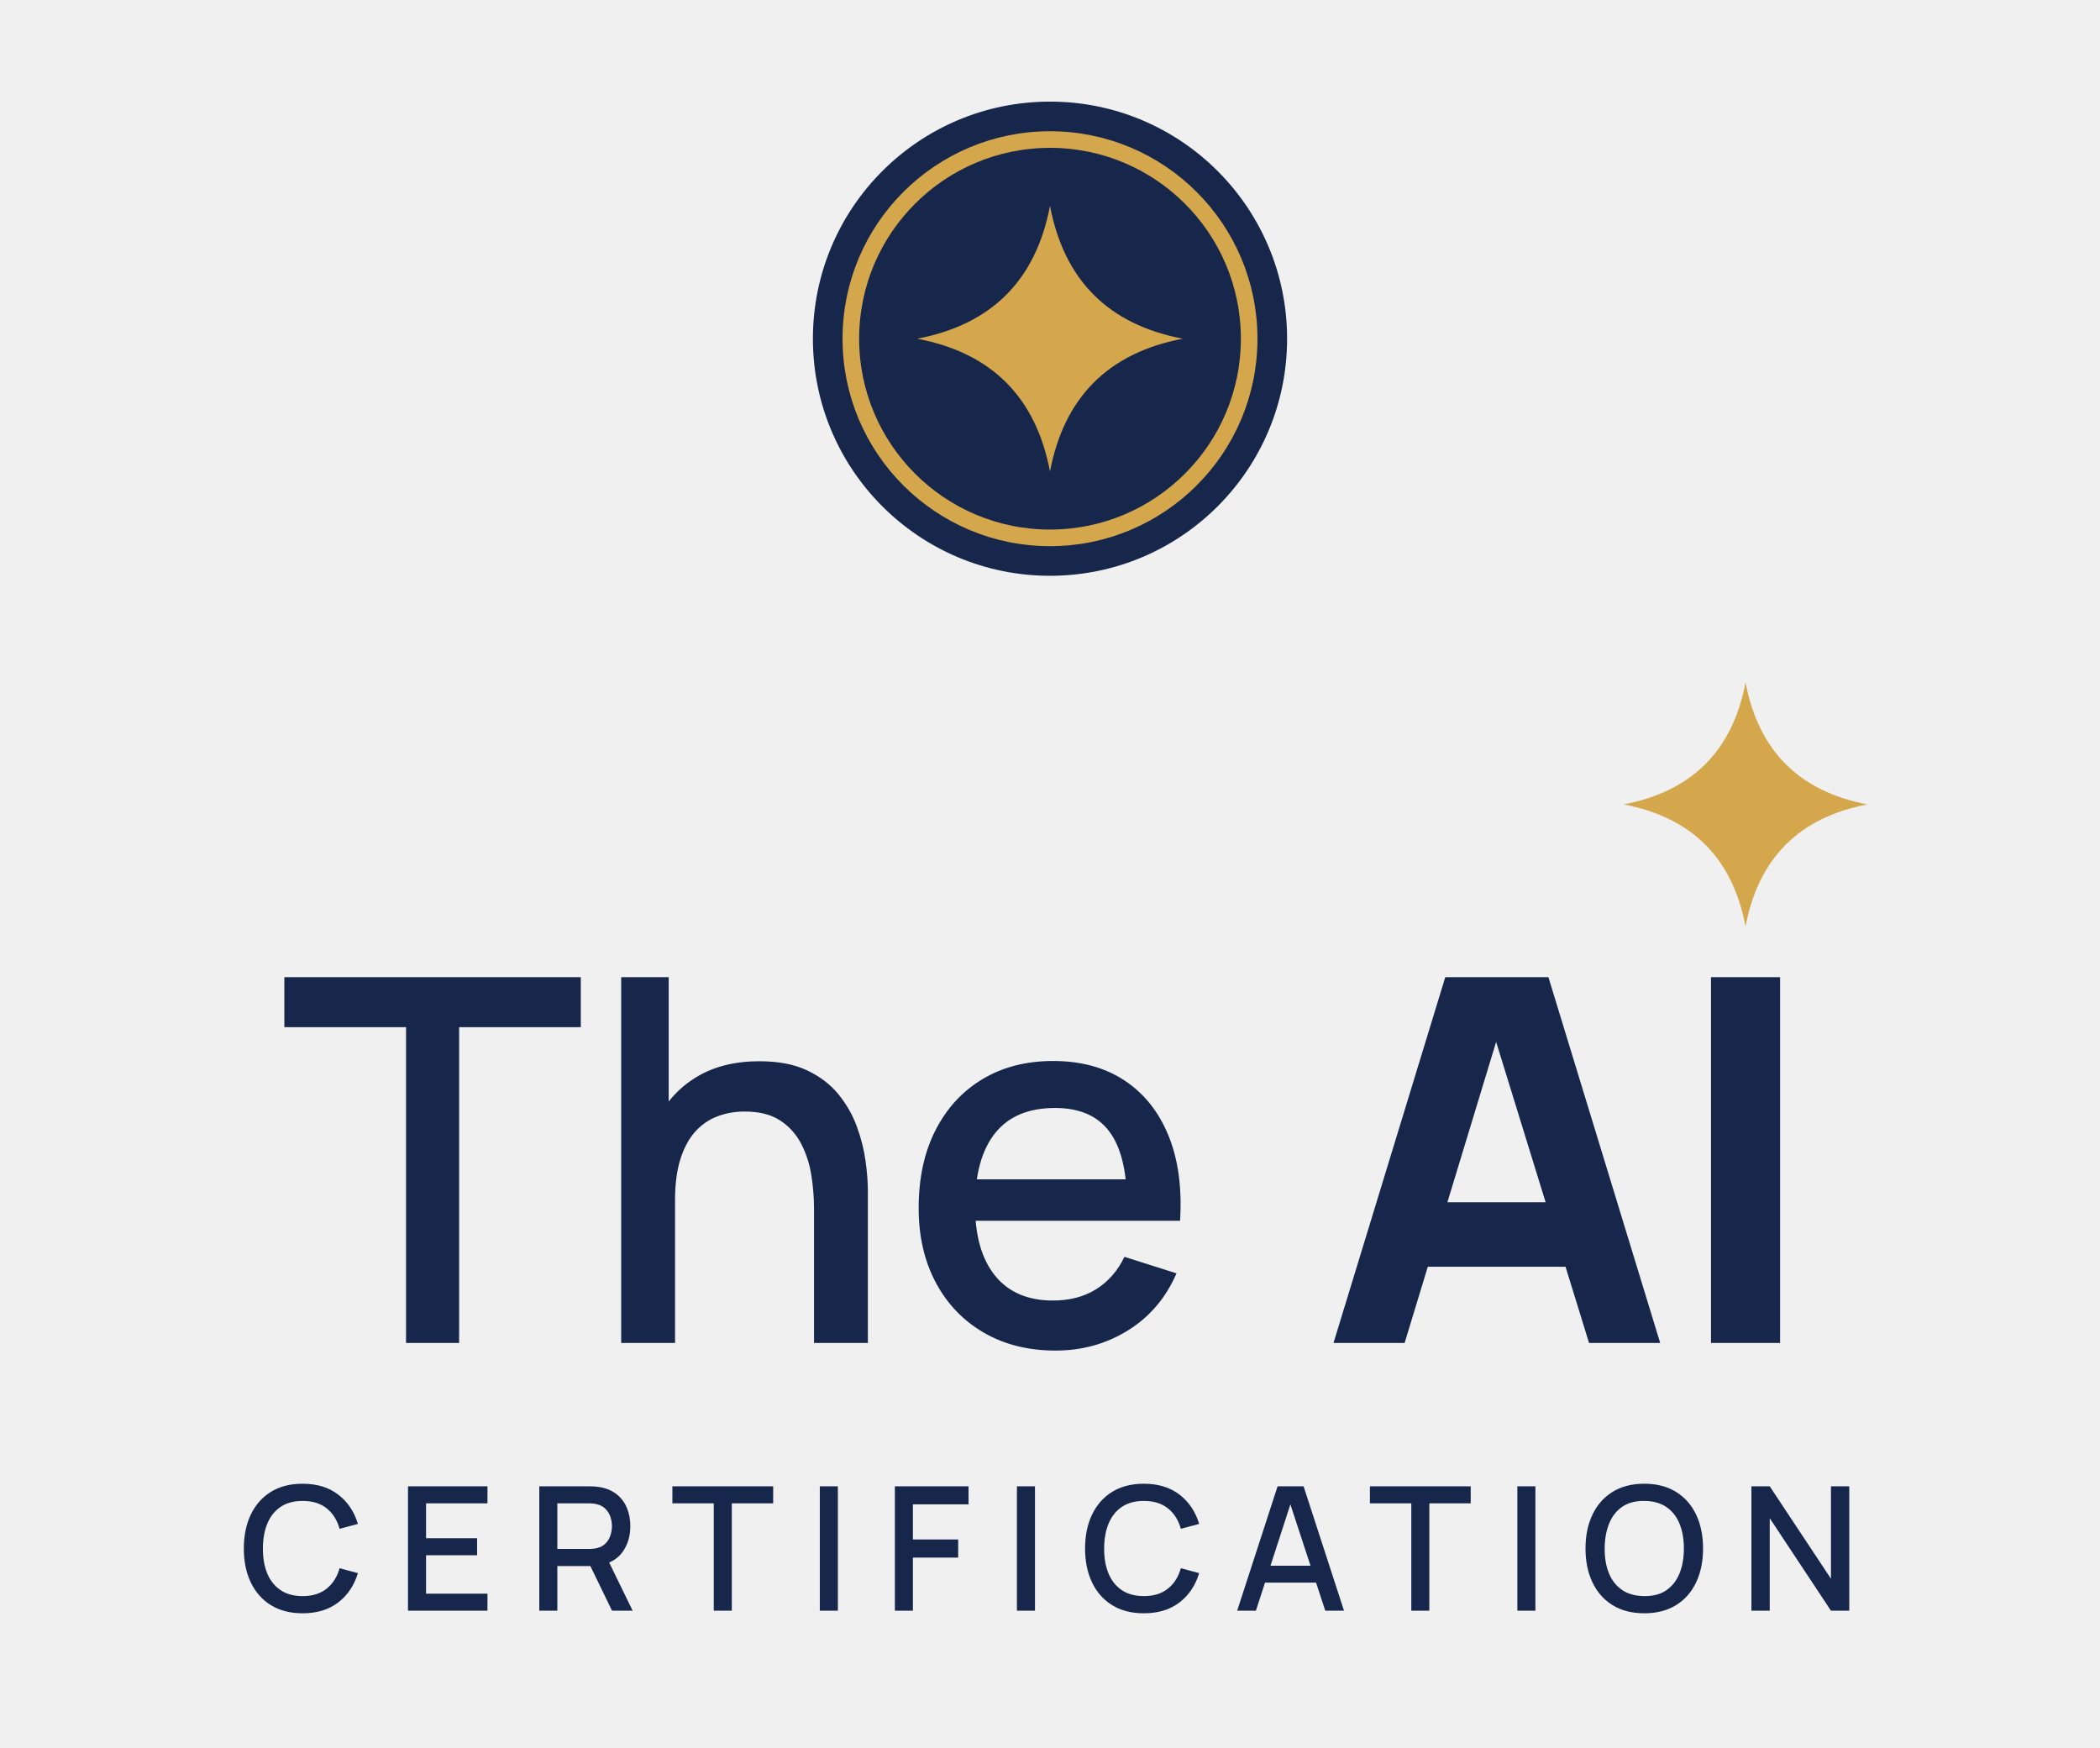
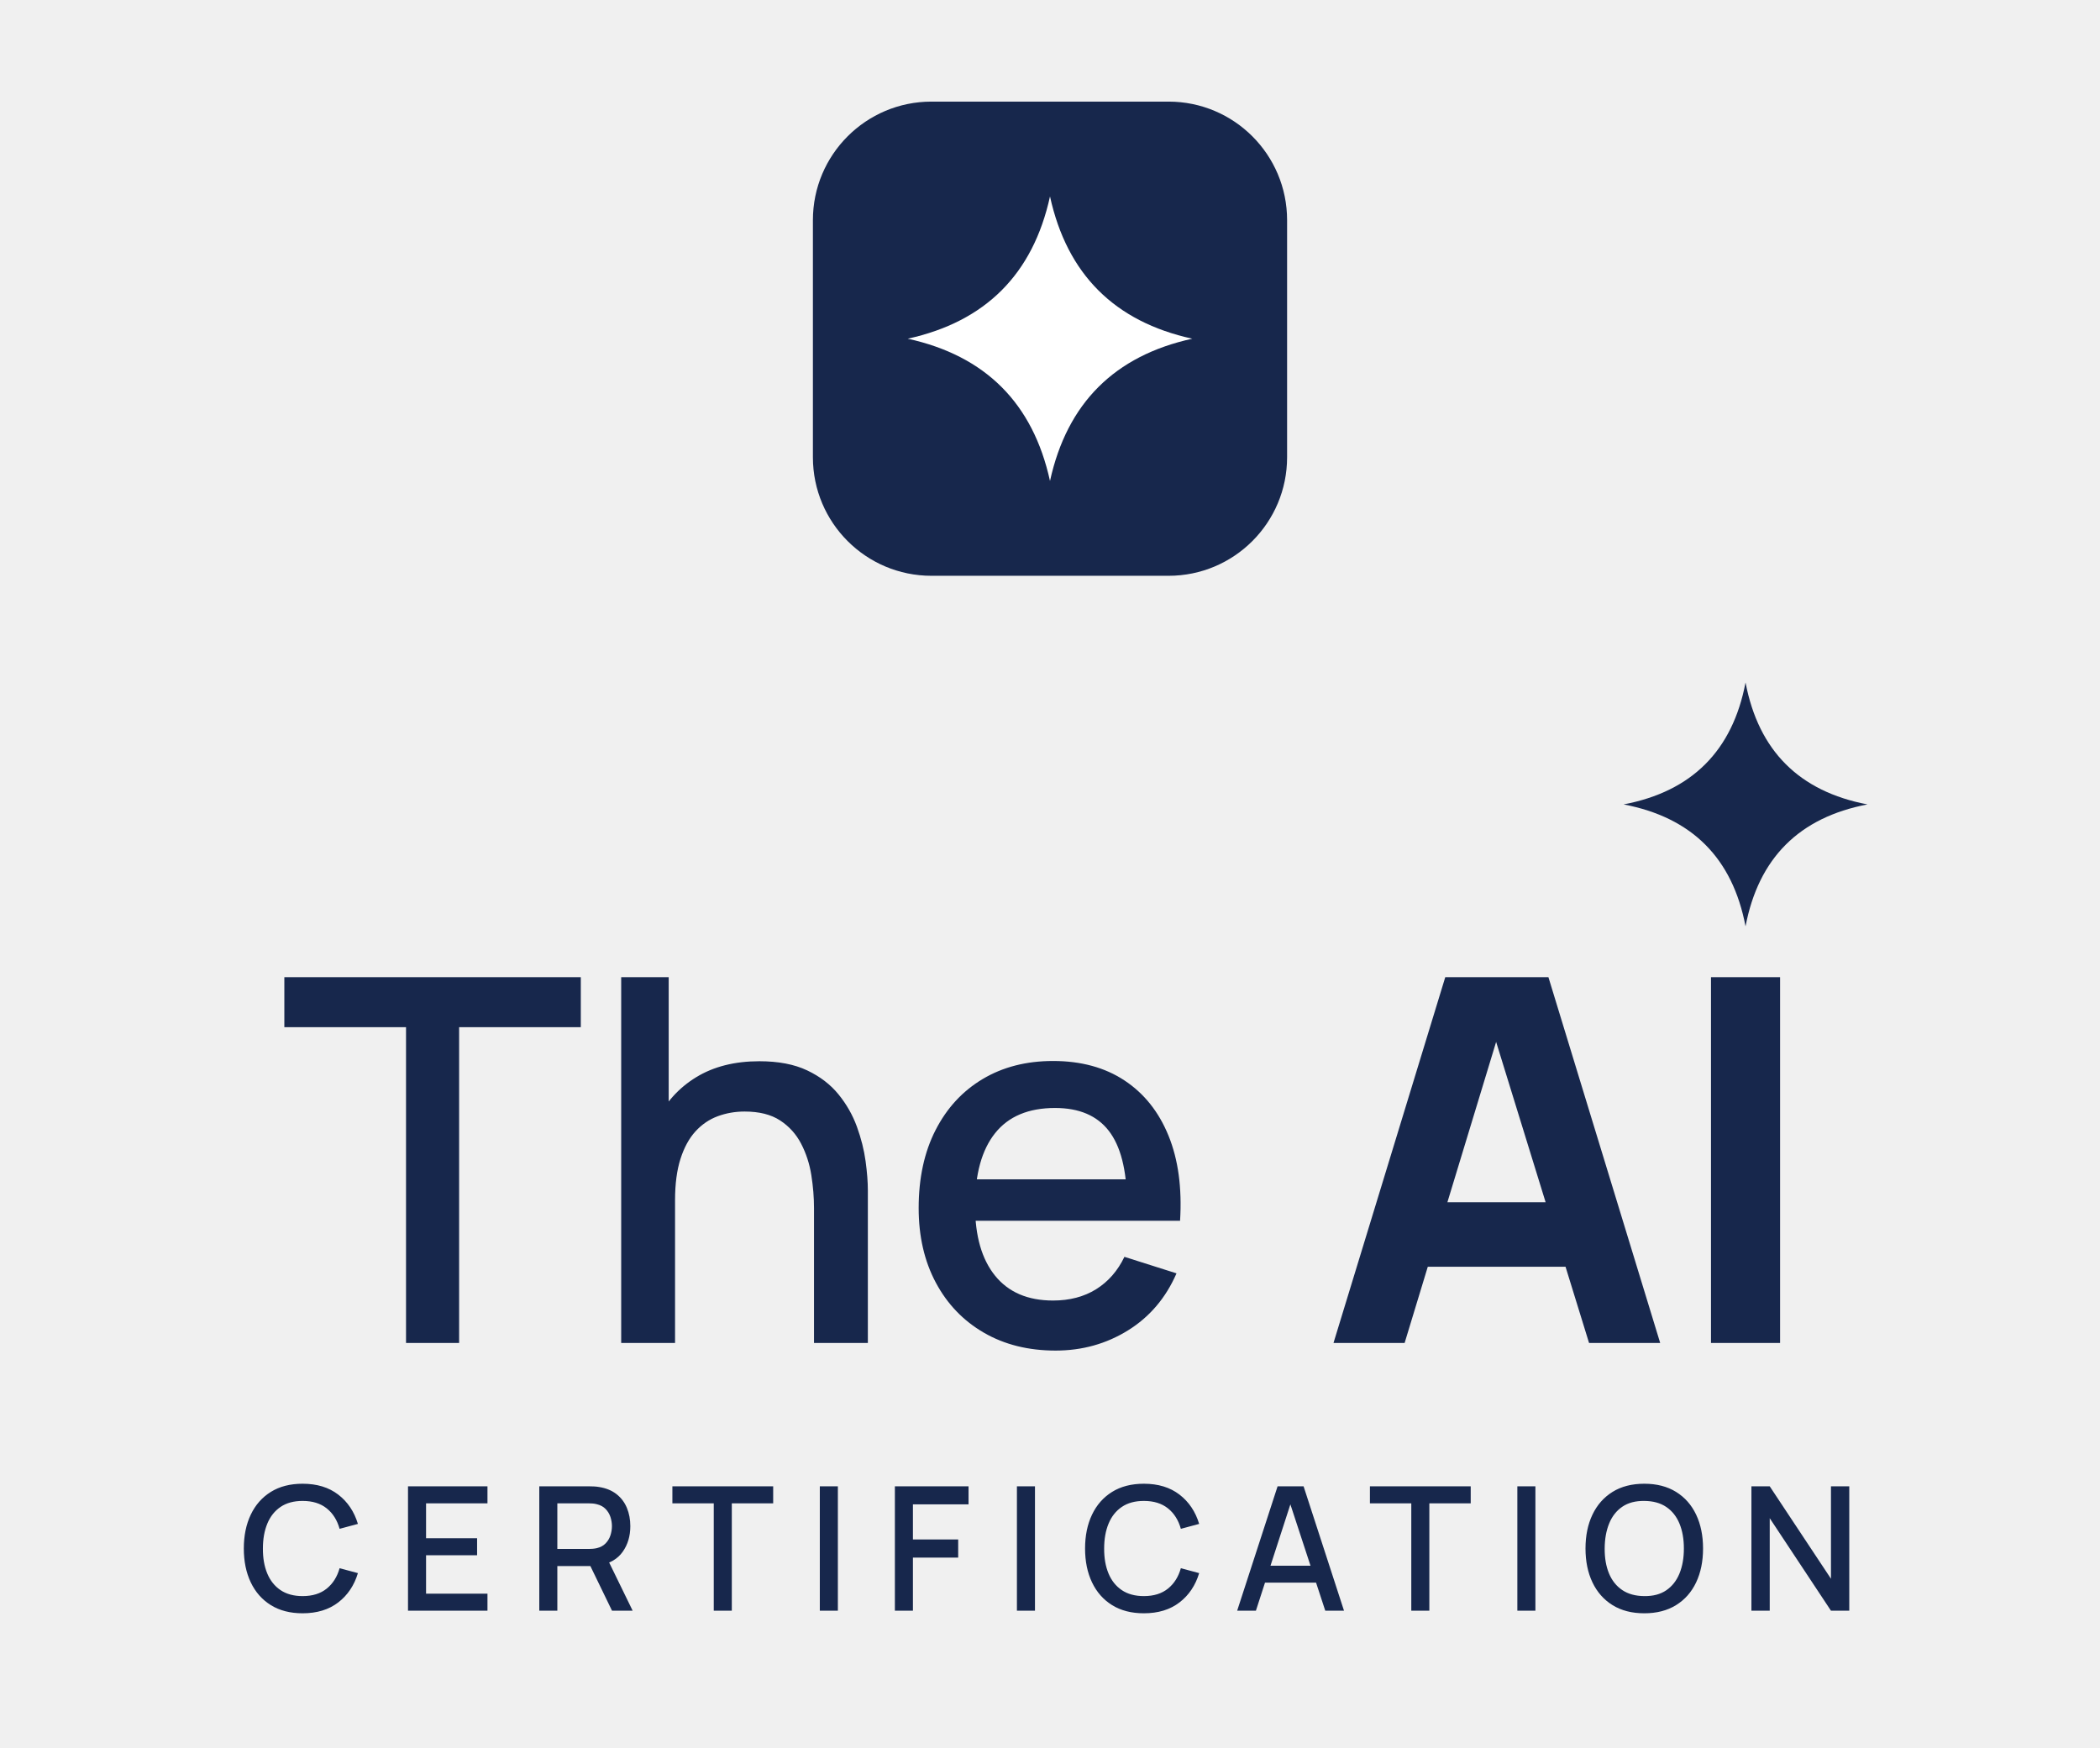
<svg xmlns="http://www.w3.org/2000/svg" viewBox="0 0 620 516" width="620" height="516">
-   <circle cx="310.0" cy="100" r="70" fill="#17274C" />
-   <circle cx="310.0" cy="100" r="58.80" fill="none" stroke="#D4A74C" stroke-width="4.90" />
-   <path d="M310.00 60.80Q316.27 93.73 349.20 100.00Q316.27 106.27 310.00 139.20Q303.73 106.27 270.80 100.00Q303.73 93.73 310.00 60.80Z" fill="#D4A74C" />
+   <rect x="240.00" y="30.00" width="140.00" height="140.00" rx="35.00" fill="#17274C" />
+   <path d="M310.00 58.00Q317.56 92.44 352.00 100.00Q317.56 107.56 310.00 142.00Q302.44 107.56 268.00 100.00Q302.44 92.44 310.00 58.00Z" fill="#FFFFFF" />
  <path d="M119.875 396.5V303.275H83.95V288.5H171.475V303.275H135.55V396.5ZM240.325 396.5V356.675Q240.325 351.95 239.537 346.962Q238.75 341.975 236.537 337.7Q234.325 333.425 230.312 330.8Q226.3 328.175 219.85 328.175Q215.65 328.175 211.9 329.562Q208.15 330.95 205.337 334.025Q202.525 337.1 200.912 342.125Q199.3 347.15 199.3 354.35L189.55 350.675Q189.55 339.65 193.675 331.212Q197.8 322.775 205.525 318.05Q213.25 313.325 224.2 313.325Q232.6 313.325 238.3 316.025Q244 318.725 247.562 323.113Q251.125 327.5 253 332.675Q254.875 337.85 255.55 342.8Q256.225 347.75 256.225 351.5V396.5ZM183.4 396.5V288.5H197.425V346.775H199.3V396.5ZM311.65 398.75Q299.575 398.75 290.463 393.462Q281.35 388.175 276.288 378.688Q271.225 369.2 271.225 356.675Q271.225 343.4 276.213 333.65Q281.2 323.9 290.125 318.575Q299.05 313.25 310.9 313.25Q323.275 313.25 331.975 318.988Q340.675 324.725 344.988 335.3Q349.3 345.875 348.4 360.425H332.725V354.725Q332.575 340.625 327.363 333.875Q322.15 327.125 311.5 327.125Q299.725 327.125 293.8 334.55Q287.875 341.975 287.875 356.0Q287.875 369.35 293.8 376.663Q299.725 383.975 310.9 383.975Q318.25 383.975 323.613 380.638Q328.975 377.3 331.975 371.075L347.35 375.95Q342.625 386.825 333.025 392.788Q323.425 398.75 311.65 398.75ZM282.775 360.425V348.2H340.6V360.425Z M393.7 396.5 426.7 288.5H457.15L490.15 396.5H469.15L439.75 301.25H443.65L414.7 396.5ZM413.5 374.0V354.95H470.5V374.0ZM505.15 396.5V288.5H525.55V396.5Z" fill="#17274C" />
-   <path d="M515.35 201.50Q521.11 231.74 551.35 237.50Q521.11 243.26 515.35 273.50Q509.59 243.26 479.35 237.50Q509.59 231.74 515.35 201.50Z" fill="#D4A74C" />
+   <path d="M515.35 201.50Q521.11 231.74 551.35 237.50Q521.11 243.26 515.35 273.50Q509.59 243.26 479.35 237.50Q509.59 231.74 515.35 201.50Z" fill="#17274C" />
  <path d="M89.348 476.315Q83.84 476.315 79.964 473.905Q76.088 471.495 74.036 467.186Q71.983 462.877 71.983 457.19Q71.983 451.504 74.036 447.194Q76.088 442.885 79.964 440.475Q83.84 438.065 89.348 438.065Q95.698 438.065 99.867 441.278Q104.036 444.491 105.668 449.923L100.262 451.376Q99.191 447.526 96.45 445.332Q93.709 443.139 89.348 443.139Q85.447 443.139 82.846 444.899Q80.245 446.659 78.932 449.821Q77.618 452.983 77.618 457.19Q77.593 461.398 78.906 464.56Q80.219 467.721 82.833 469.481Q85.447 471.24 89.348 471.24Q93.709 471.24 96.45 469.035Q99.191 466.829 100.262 463.004L105.668 464.457Q104.036 469.889 99.867 473.102Q95.698 476.315 89.348 476.315ZM120.458 475.55V438.83H143.918V443.853H125.788V454.156H140.858V459.179H125.788V470.526H143.918V475.55ZM159.218 475.55V438.83H174.059Q174.595 438.83 175.385 438.868Q176.176 438.906 176.89 439.034Q179.95 439.519 182.003 441.125Q184.055 442.731 185.075 445.179Q186.095 447.627 186.095 450.586Q186.095 454.971 183.851 458.146Q181.607 461.321 177.119 462.112L174.952 462.367H164.548V475.55ZM180.689 475.55 173.447 460.607 178.828 459.23 186.784 475.55ZM164.548 457.317H173.855Q174.365 457.317 174.99 457.267Q175.615 457.216 176.176 457.088Q177.808 456.706 178.803 455.673Q179.797 454.64 180.231 453.288Q180.664 451.937 180.664 450.586Q180.664 449.234 180.231 447.895Q179.797 446.557 178.803 445.524Q177.808 444.491 176.176 444.108Q175.615 443.956 174.99 443.904Q174.365 443.853 173.855 443.853H164.548ZM210.728 475.55V443.853H198.514V438.83H228.272V443.853H216.058V475.55ZM242.042 475.55V438.83H247.372V475.55ZM264.202 475.55V438.83H285.953V444.159H269.531V454.512H282.893V459.868H269.531V475.55ZM300.233 475.55V438.83H305.563V475.55ZM337.719 476.315Q332.21 476.315 328.334 473.905Q324.458 471.495 322.406 467.186Q320.353 462.877 320.353 457.19Q320.353 451.504 322.406 447.194Q324.458 442.885 328.334 440.475Q332.21 438.065 337.719 438.065Q344.068 438.065 348.237 441.278Q352.406 444.491 354.038 449.923L348.632 451.376Q347.561 447.526 344.82 445.332Q342.079 443.139 337.719 443.139Q333.817 443.139 331.216 444.899Q328.615 446.659 327.302 449.821Q325.988 452.983 325.988 457.19Q325.963 461.398 327.276 464.56Q328.589 467.721 331.203 469.481Q333.817 471.24 337.719 471.24Q342.079 471.24 344.82 469.035Q347.561 466.829 348.632 463.004L354.038 464.457Q352.406 469.889 348.237 473.102Q344.068 476.315 337.719 476.315ZM365.258 475.55 377.192 438.83H384.868L396.802 475.55H391.269L380.278 442.043H381.655L370.792 475.55ZM371.455 467.262V462.264H390.631V467.262ZM416.666 475.55V443.853H404.452V438.83H434.211V443.853H421.996V475.55ZM447.981 475.55V438.83H453.31V475.55ZM485.466 476.315Q479.957 476.315 476.082 473.905Q472.205 471.495 470.153 467.186Q468.1 462.877 468.1 457.19Q468.1 451.504 470.153 447.194Q472.205 442.885 476.082 440.475Q479.957 438.065 485.466 438.065Q490.948 438.065 494.837 440.475Q498.726 442.885 500.765 447.194Q502.805 451.504 502.805 457.19Q502.805 462.877 500.765 467.186Q498.726 471.495 494.837 473.905Q490.948 476.315 485.466 476.315ZM485.466 471.24Q489.367 471.291 491.955 469.519Q494.543 467.747 495.844 464.572Q497.144 461.398 497.144 457.19Q497.144 452.983 495.844 449.833Q494.543 446.684 491.955 444.925Q489.367 443.165 485.466 443.139Q481.564 443.089 478.976 444.848Q476.387 446.608 475.087 449.795Q473.786 452.983 473.761 457.19Q473.736 461.398 475.036 464.547Q476.337 467.696 478.95 469.456Q481.564 471.215 485.466 471.24ZM517.086 475.55V438.83H522.491L540.571 466.115V438.83H545.977V475.55H540.571L522.491 448.24V475.55Z" fill="#17274C" />
</svg>
